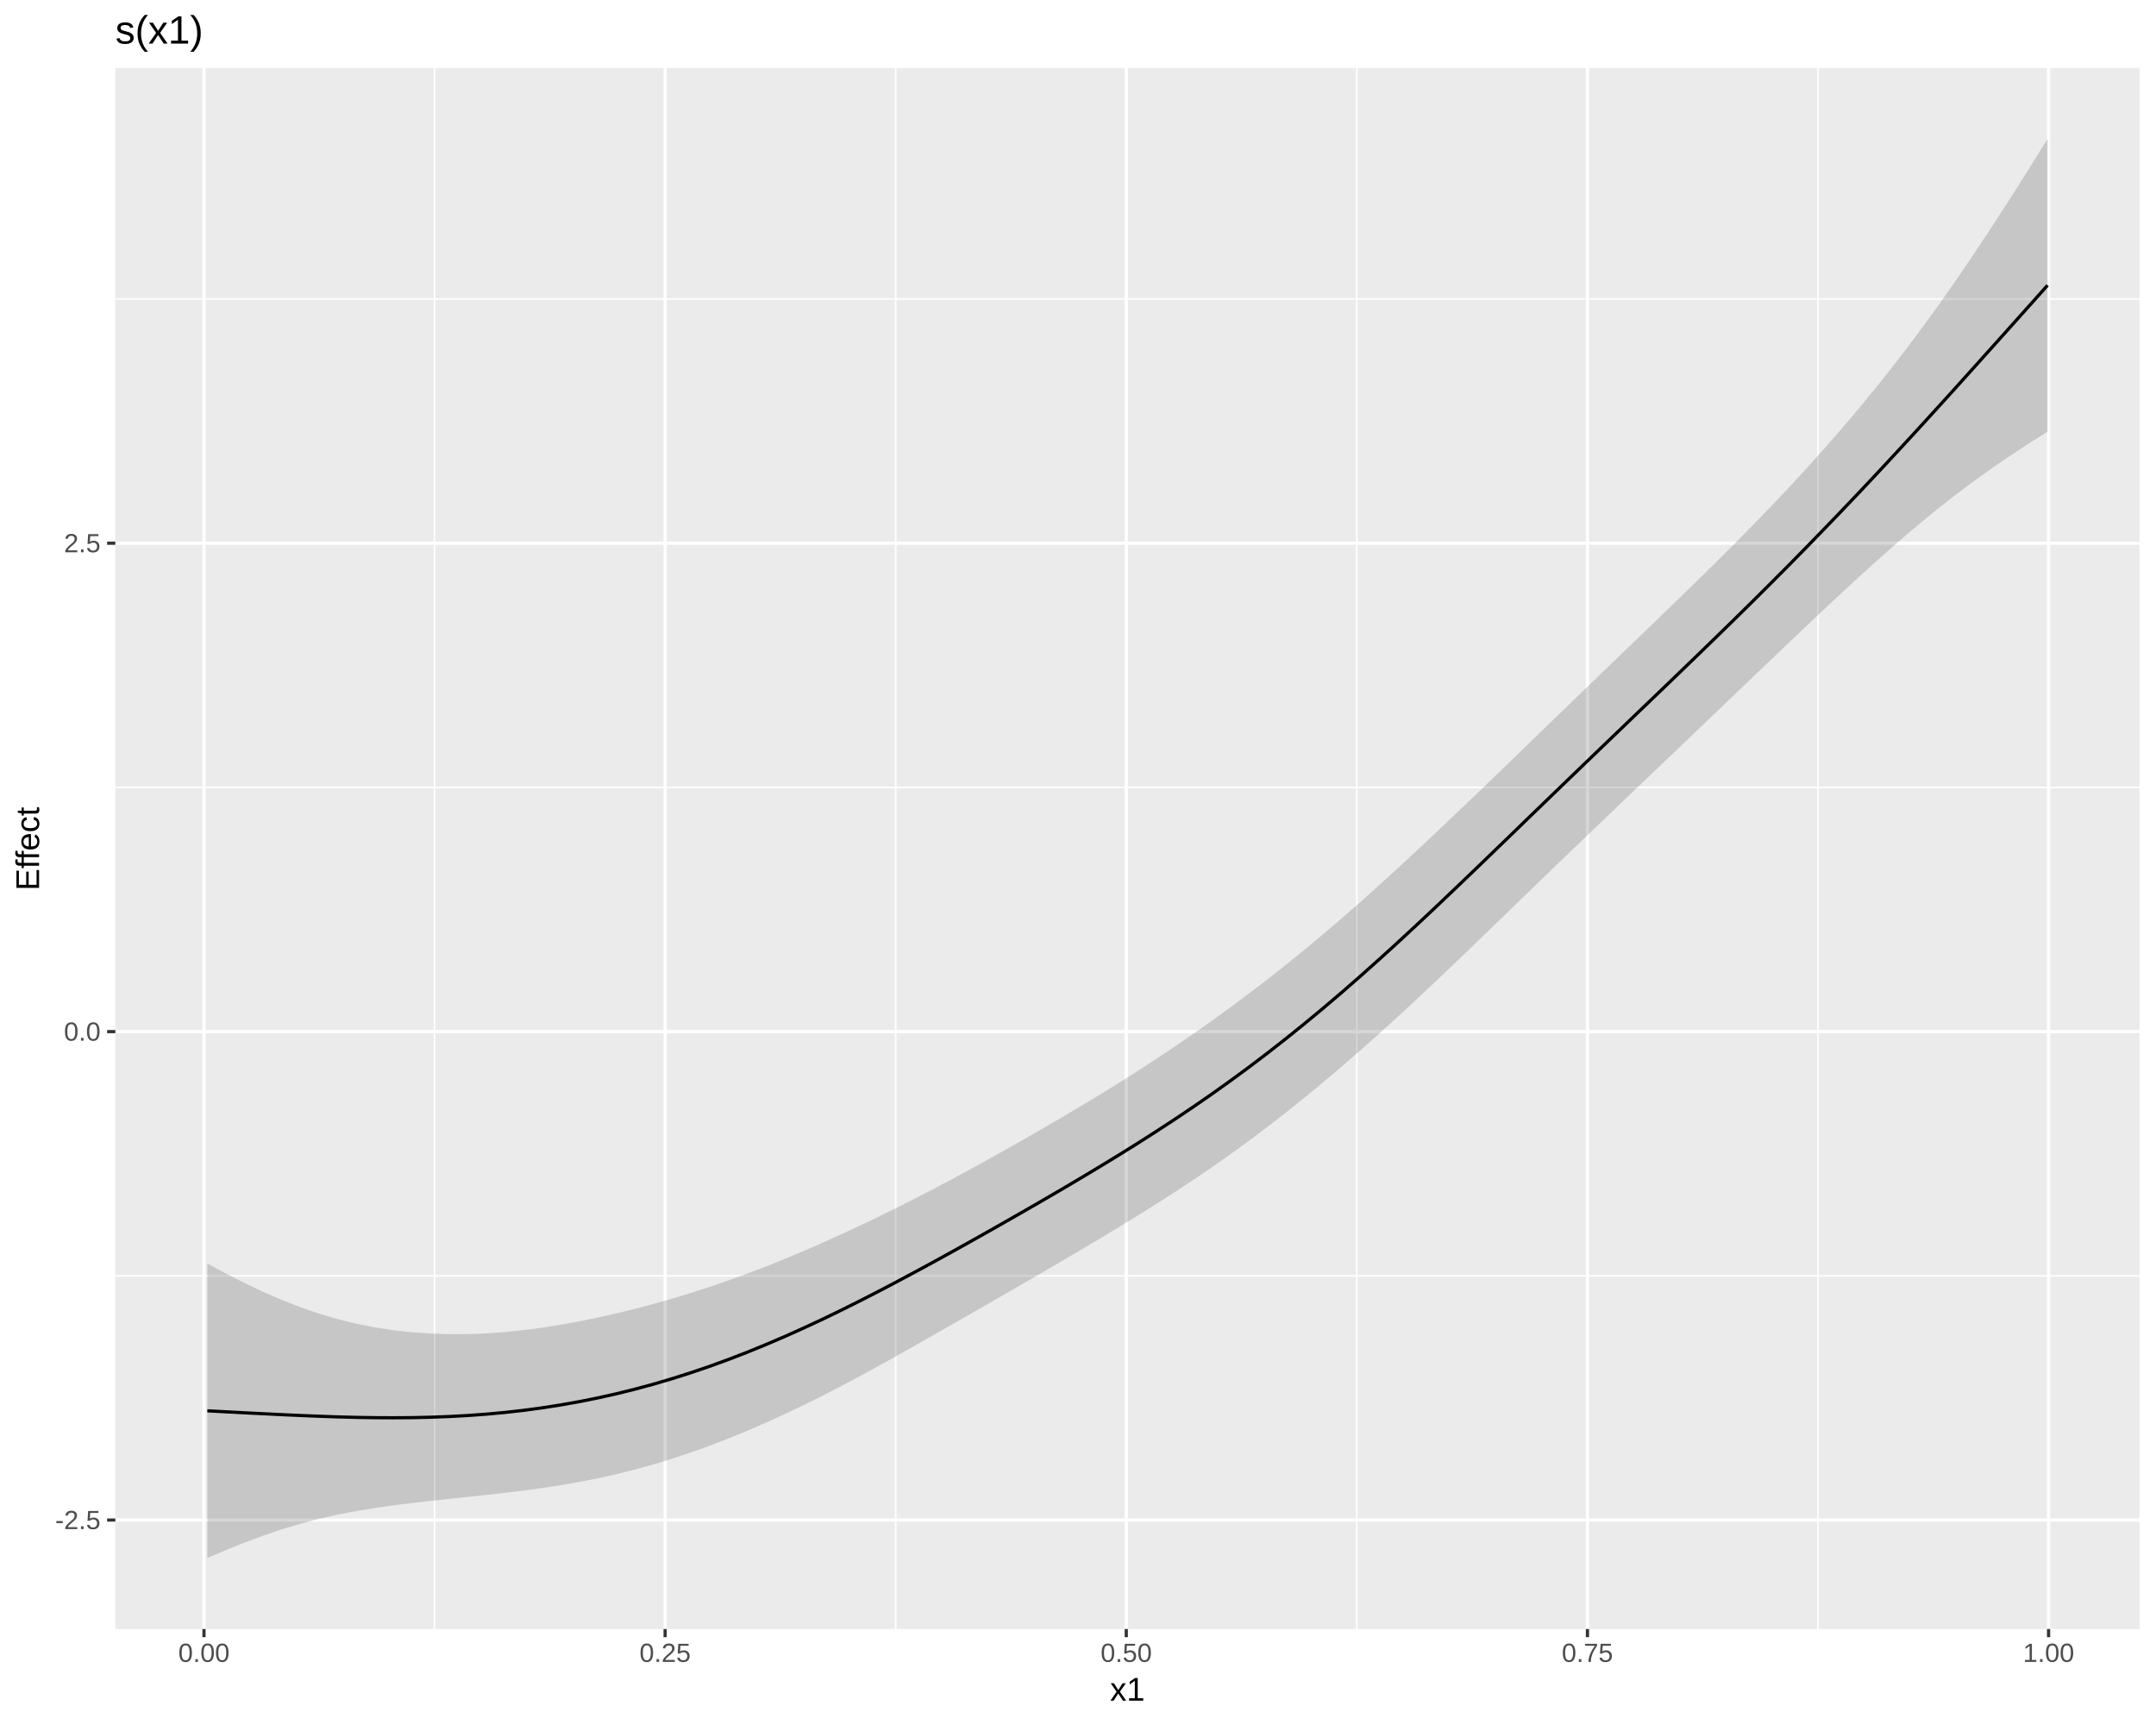
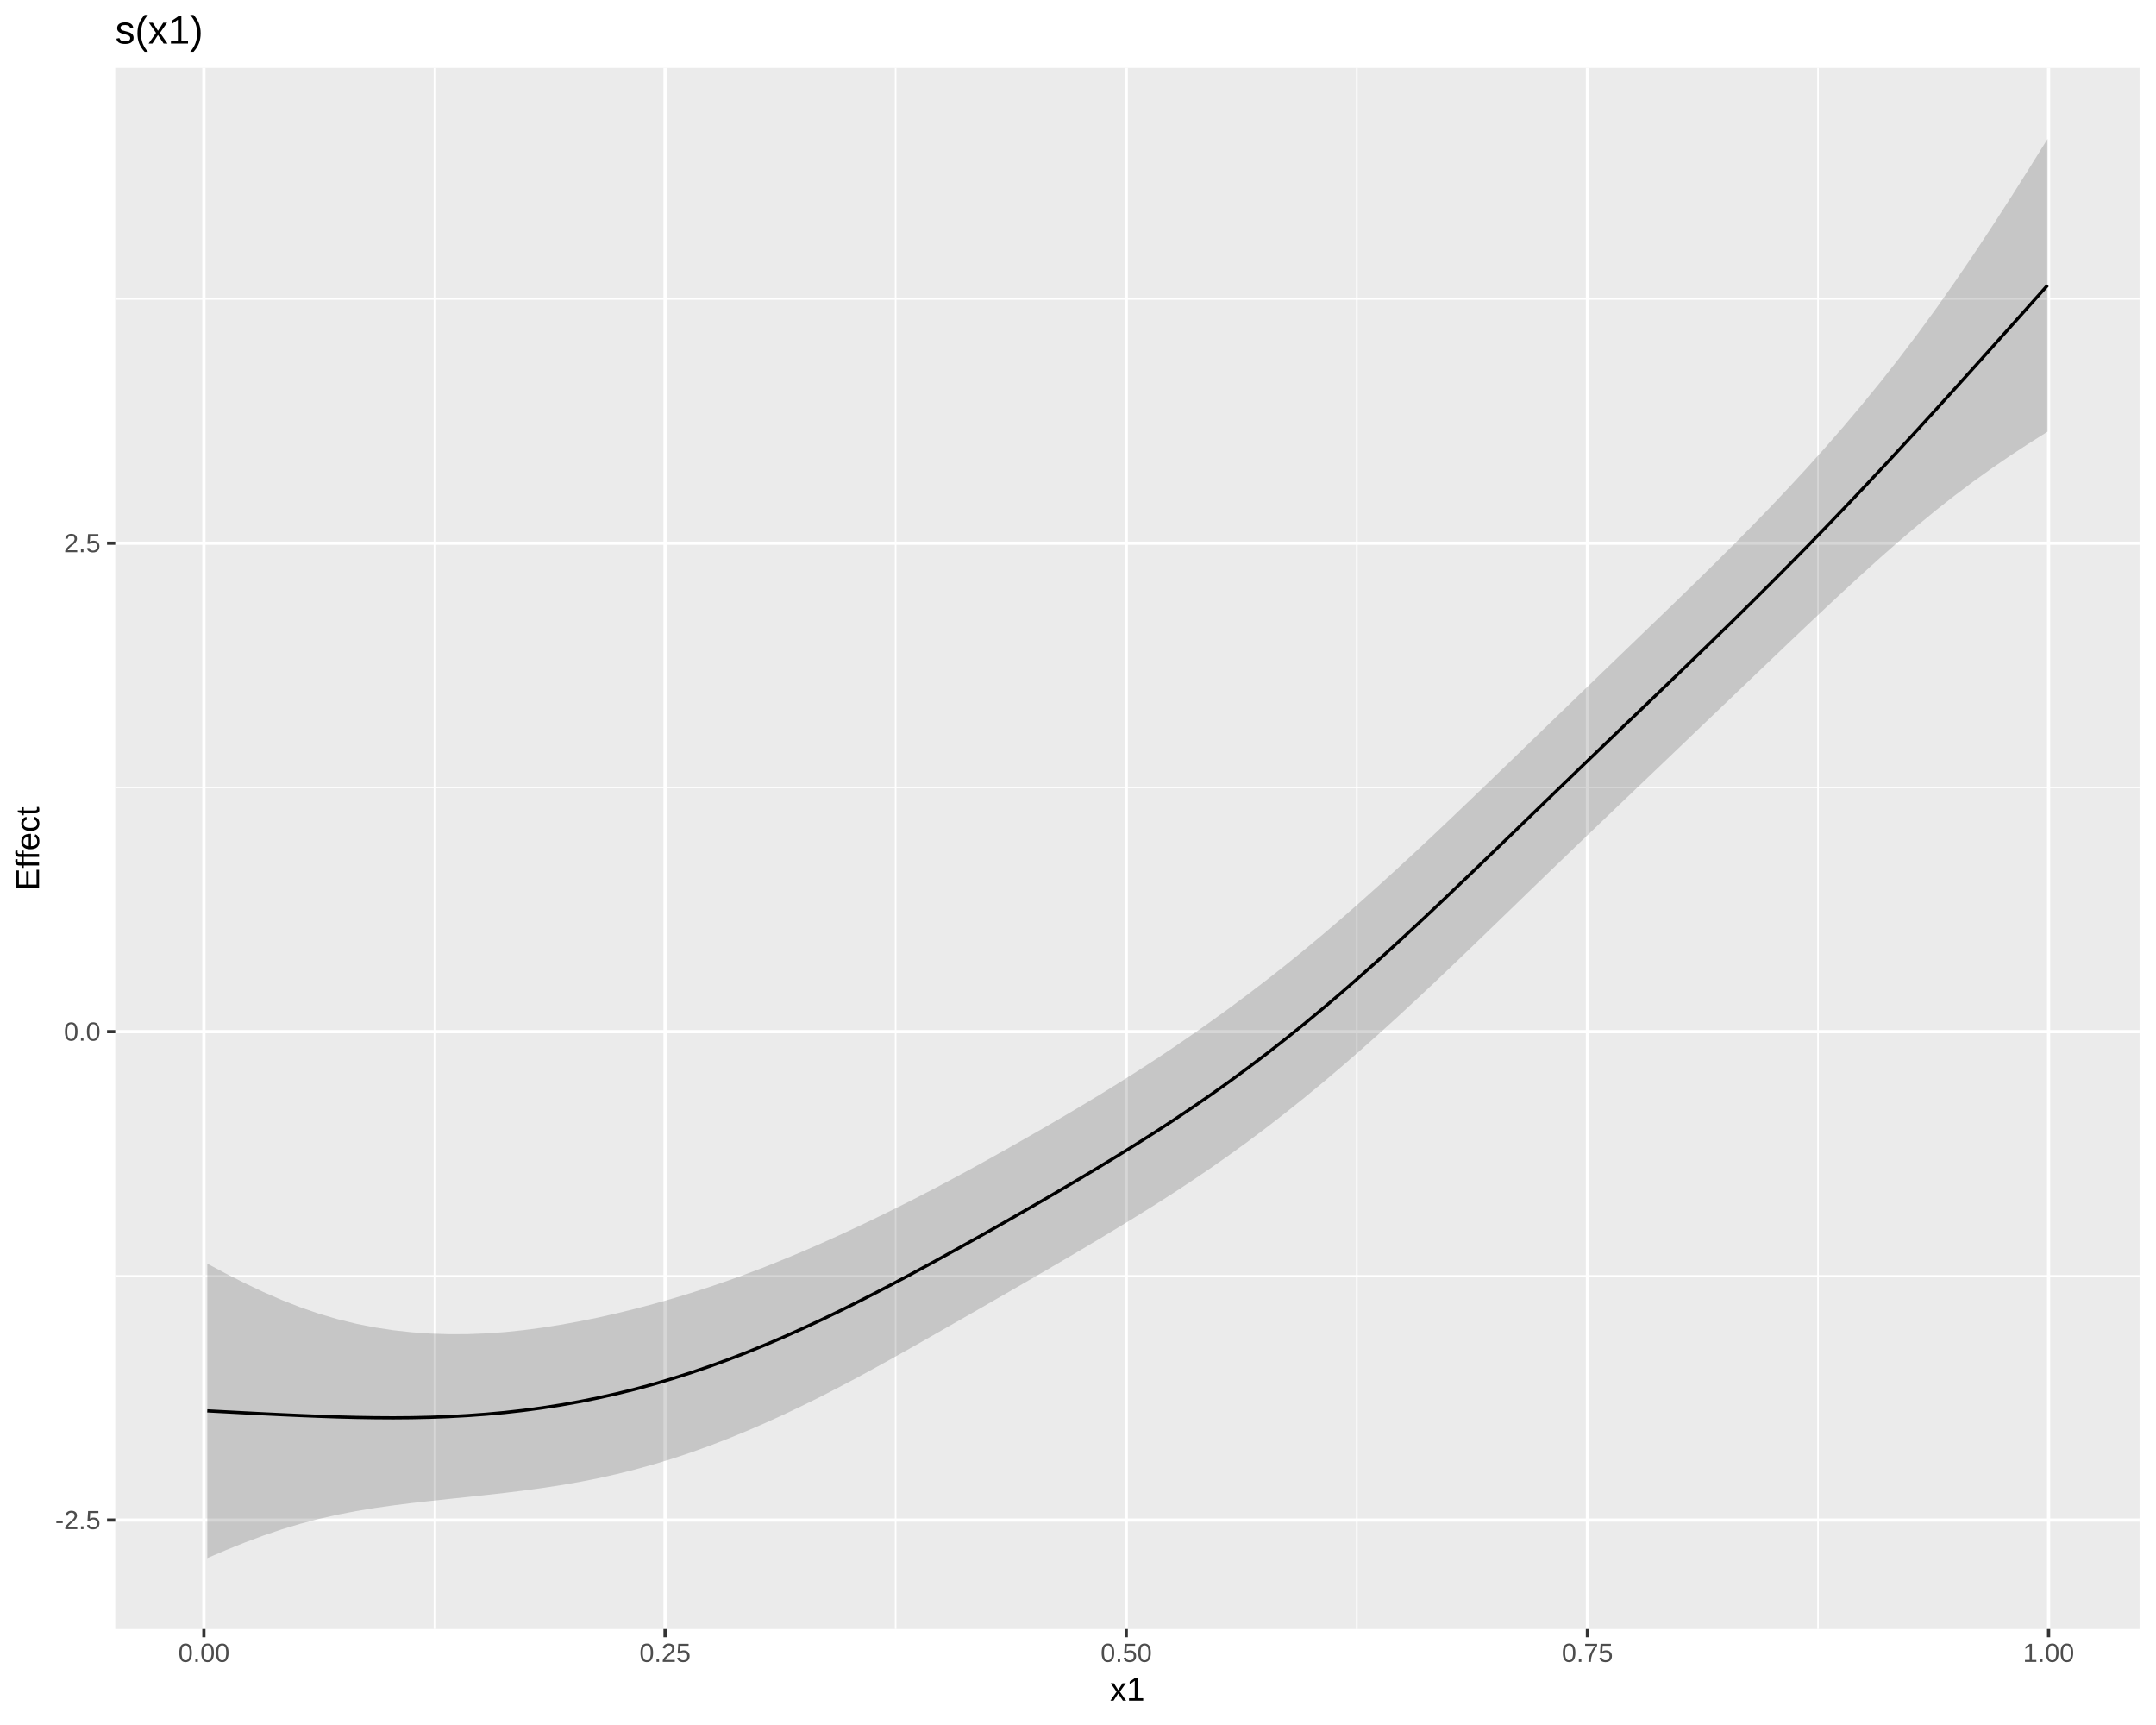
<svg xmlns="http://www.w3.org/2000/svg" viewBox="0 0 720.00 576.00">
  <defs>
    <style type="text/css">
-     line, polyline, path, rect, circle {
+     line, polyline, polygon, path, rect, circle {
      fill: none;
      stroke: #000000;
      stroke-linecap: round;
      stroke-linejoin: round;
      stroke-miterlimit: 10.00;
    }
  </style>
  </defs>
  <rect width="100%" height="100%" style="stroke: none; fill: #FFFFFF;" />
  <rect x="0.00" y="0.00" width="720.00" height="576.00" style="stroke-width: 1.07; stroke: #FFFFFF; fill: #FFFFFF;" />
  <defs>
-     <clipPath id="cpMzguNTIyMnw3MTQuNTIxfDU0My45NDd8MjIuNjgwMw==">
-       <rect x="38.52" y="22.68" width="676.00" height="521.27" />
+     <clipPath id="cpMzguNDl8NzE0LjUyfDU0My45NnwyMi42OA==">
+       <rect x="38.49" y="22.68" width="676.03" height="521.28" />
    </clipPath>
  </defs>
-   <rect x="38.52" y="22.68" width="676.00" height="521.27" style="stroke-width: 1.07; stroke: none; fill: #EBEBEB;" clip-path="url(#cpMzguNTIyMnw3MTQuNTIxfDU0My45NDd8MjIuNjgwMw==)" />
-   <polyline points="38.52,426.02 714.52,426.02 " style="stroke-width: 0.53; stroke: #FFFFFF; stroke-linecap: butt;" clip-path="url(#cpMzguNTIyMnw3MTQuNTIxfDU0My45NDd8MjIuNjgwMw==)" />
-   <polyline points="38.52,262.92 714.52,262.92 " style="stroke-width: 0.53; stroke: #FFFFFF; stroke-linecap: butt;" clip-path="url(#cpMzguNTIyMnw3MTQuNTIxfDU0My45NDd8MjIuNjgwMw==)" />
-   <polyline points="38.52,99.83 714.52,99.83 " style="stroke-width: 0.53; stroke: #FFFFFF; stroke-linecap: butt;" clip-path="url(#cpMzguNTIyMnw3MTQuNTIxfDU0My45NDd8MjIuNjgwMw==)" />
-   <polyline points="145.12,543.95 145.12,22.68 " style="stroke-width: 0.53; stroke: #FFFFFF; stroke-linecap: butt;" clip-path="url(#cpMzguNTIyMnw3MTQuNTIxfDU0My45NDd8MjIuNjgwMw==)" />
-   <polyline points="299.12,543.95 299.12,22.68 " style="stroke-width: 0.53; stroke: #FFFFFF; stroke-linecap: butt;" clip-path="url(#cpMzguNTIyMnw3MTQuNTIxfDU0My45NDd8MjIuNjgwMw==)" />
-   <polyline points="453.12,543.95 453.12,22.68 " style="stroke-width: 0.53; stroke: #FFFFFF; stroke-linecap: butt;" clip-path="url(#cpMzguNTIyMnw3MTQuNTIxfDU0My45NDd8MjIuNjgwMw==)" />
-   <polyline points="607.13,543.95 607.13,22.68 " style="stroke-width: 0.53; stroke: #FFFFFF; stroke-linecap: butt;" clip-path="url(#cpMzguNTIyMnw3MTQuNTIxfDU0My45NDd8MjIuNjgwMw==)" />
-   <polyline points="38.52,507.56 714.52,507.56 " style="stroke-width: 1.07; stroke: #FFFFFF; stroke-linecap: butt;" clip-path="url(#cpMzguNTIyMnw3MTQuNTIxfDU0My45NDd8MjIuNjgwMw==)" />
-   <polyline points="38.52,344.47 714.52,344.47 " style="stroke-width: 1.07; stroke: #FFFFFF; stroke-linecap: butt;" clip-path="url(#cpMzguNTIyMnw3MTQuNTIxfDU0My45NDd8MjIuNjgwMw==)" />
-   <polyline points="38.52,181.38 714.52,181.38 " style="stroke-width: 1.07; stroke: #FFFFFF; stroke-linecap: butt;" clip-path="url(#cpMzguNTIyMnw3MTQuNTIxfDU0My45NDd8MjIuNjgwMw==)" />
-   <polyline points="68.12,543.95 68.12,22.68 " style="stroke-width: 1.07; stroke: #FFFFFF; stroke-linecap: butt;" clip-path="url(#cpMzguNTIyMnw3MTQuNTIxfDU0My45NDd8MjIuNjgwMw==)" />
-   <polyline points="222.12,543.95 222.12,22.68 " style="stroke-width: 1.07; stroke: #FFFFFF; stroke-linecap: butt;" clip-path="url(#cpMzguNTIyMnw3MTQuNTIxfDU0My45NDd8MjIuNjgwMw==)" />
-   <polyline points="376.12,543.95 376.12,22.68 " style="stroke-width: 1.07; stroke: #FFFFFF; stroke-linecap: butt;" clip-path="url(#cpMzguNTIyMnw3MTQuNTIxfDU0My45NDd8MjIuNjgwMw==)" />
-   <polyline points="530.13,543.95 530.13,22.68 " style="stroke-width: 1.07; stroke: #FFFFFF; stroke-linecap: butt;" clip-path="url(#cpMzguNTIyMnw3MTQuNTIxfDU0My45NDd8MjIuNjgwMw==)" />
-   <polyline points="684.13,543.95 684.13,22.68 " style="stroke-width: 1.07; stroke: #FFFFFF; stroke-linecap: butt;" clip-path="url(#cpMzguNTIyMnw3MTQuNTIxfDU0My45NDd8MjIuNjgwMw==)" />
-   <polyline points="69.25,421.93 75.46,425.25 81.66,428.40 87.87,431.35 94.08,434.06 100.29,436.49 106.49,438.63 112.70,440.47 118.91,441.99 125.12,443.22 131.32,444.17 137.53,444.85 143.74,445.29 149.95,445.49 156.15,445.47 162.36,445.23 168.57,444.79 174.78,444.15 180.98,443.34 187.19,442.35 193.40,441.22 199.61,439.96 205.81,438.56 212.02,437.04 218.23,435.40 224.44,433.64 230.64,431.76 236.85,429.76 243.06,427.63 249.27,425.39 255.47,423.02 261.68,420.54 267.89,417.94 274.10,415.24 280.30,412.44 286.51,409.56 292.72,406.60 298.93,403.55 305.13,400.43 311.34,397.22 317.55,393.94 323.76,390.58 329.97,387.16 336.17,383.69 342.38,380.18 348.59,376.61 354.80,372.99 361.00,369.32 367.21,365.57 373.42,361.74 379.63,357.81 385.83,353.78 392.04,349.64 398.25,345.39 404.46,341.02 410.66,336.53 416.87,331.92 423.08,327.17 429.29,322.28 435.49,317.25 441.70,312.09 447.91,306.78 454.12,301.35 460.32,295.80 466.53,290.14 472.74,284.39 478.95,278.57 485.15,272.69 491.36,266.76 497.57,260.80 503.78,254.81 509.98,248.80 516.19,242.79 522.40,236.78 528.61,230.78 534.81,224.79 541.02,218.80 547.23,212.83 553.44,206.85 559.64,200.85 565.85,194.82 572.06,188.72 578.27,182.55 584.47,176.28 590.68,169.89 596.89,163.34 603.10,156.62 609.30,149.72 615.51,142.60 621.72,135.24 627.93,127.63 634.13,119.74 640.34,111.55 646.55,103.05 652.76,94.24 658.96,85.14 665.17,75.76 671.38,66.15 677.59,56.34 683.79,46.37 683.79,144.14 677.59,148.05 671.38,152.12 665.17,156.37 658.96,160.81 652.76,165.47 646.55,170.36 640.34,175.46 634.13,180.75 627.93,186.21 621.72,191.81 615.51,197.53 609.30,203.32 603.10,209.18 596.89,215.08 590.68,221.00 584.47,226.93 578.27,232.87 572.06,238.81 565.85,244.75 559.64,250.68 553.44,256.61 547.23,262.54 541.02,268.47 534.81,274.41 528.61,280.36 522.40,286.32 516.19,292.30 509.98,298.30 503.78,304.31 497.57,310.32 491.36,316.31 485.15,322.27 478.95,328.17 472.74,334.00 466.53,339.73 460.32,345.36 454.12,350.88 447.91,356.27 441.70,361.52 435.49,366.64 429.29,371.60 423.08,376.41 416.87,381.08 410.66,385.58 404.46,389.94 398.25,394.15 392.04,398.24 385.83,402.21 379.63,406.08 373.42,409.88 367.21,413.63 361.00,417.32 354.80,420.98 348.59,424.60 342.38,428.21 336.17,431.79 329.97,435.36 323.76,438.92 317.55,442.47 311.34,446.01 305.13,449.54 298.93,453.04 292.72,456.48 286.51,459.86 280.30,463.15 274.10,466.34 267.89,469.41 261.68,472.36 255.47,475.18 249.27,477.87 243.06,480.41 236.85,482.80 230.64,485.03 224.44,487.09 218.23,488.98 212.02,490.70 205.81,492.25 199.61,493.63 193.40,494.85 187.19,495.93 180.98,496.88 174.78,497.72 168.57,498.49 162.36,499.19 156.15,499.85 149.95,500.51 143.74,501.18 137.53,501.88 131.32,502.66 125.12,503.54 118.91,504.57 112.70,505.77 106.49,507.17 100.29,508.81 94.08,510.68 87.87,512.78 81.66,515.09 75.46,517.59 69.25,520.25 " style="stroke-width: 1.07; stroke: none; fill: #333333; fill-opacity: 0.20;" clip-path="url(#cpMzguNTIyMnw3MTQuNTIxfDU0My45NDd8MjIuNjgwMw==)" />
-   <polyline points="69.25,471.09 75.46,471.42 81.66,471.75 87.87,472.06 94.08,472.37 100.29,472.65 106.49,472.90 112.70,473.12 118.91,473.28 125.12,473.38 131.32,473.41 137.53,473.37 143.74,473.23 149.95,473.00 156.15,472.66 162.36,472.21 168.57,471.64 174.78,470.94 180.98,470.11 187.19,469.14 193.40,468.04 199.61,466.79 205.81,465.40 212.02,463.87 218.23,462.19 224.44,460.36 230.64,458.39 236.85,456.28 243.06,454.02 249.27,451.63 255.47,449.10 261.68,446.45 267.89,443.67 274.10,440.79 280.30,437.80 286.51,434.71 292.72,431.54 298.93,428.29 305.13,424.98 311.34,421.62 317.55,418.20 323.76,414.75 329.97,411.26 336.17,407.74 342.38,404.19 348.59,400.61 354.80,396.99 361.00,393.32 367.21,389.60 373.42,385.81 379.63,381.95 385.83,377.99 392.04,373.94 398.25,369.77 404.46,365.48 410.66,361.06 416.87,356.50 423.08,351.79 429.29,346.94 435.49,341.94 441.70,336.80 447.91,331.53 454.12,326.11 460.32,320.58 466.53,314.94 472.74,309.19 478.95,303.37 485.15,297.48 491.36,291.54 497.57,285.56 503.78,279.56 509.98,273.55 516.19,267.55 522.40,261.55 528.61,255.57 534.81,249.60 541.02,243.64 547.23,237.68 553.44,231.73 559.64,225.77 565.85,219.78 572.06,213.77 578.27,207.71 584.47,201.61 590.68,195.44 596.89,189.21 603.10,182.90 609.30,176.52 615.51,170.06 621.72,163.53 627.93,156.92 634.13,150.24 640.34,143.50 646.55,136.70 652.76,129.86 658.96,122.97 665.17,116.06 671.38,109.14 677.59,102.20 683.79,95.26 " style="stroke-width: 1.07; stroke-linecap: butt;" clip-path="url(#cpMzguNTIyMnw3MTQuNTIxfDU0My45NDd8MjIuNjgwMw==)" />
+   <rect x="38.49" y="22.68" width="676.03" height="521.28" style="stroke-width: 1.07; stroke: none; fill: #EBEBEB;" clip-path="url(#cpMzguNDl8NzE0LjUyfDU0My45NnwyMi42OA==)" />
+   <polyline points="38.49,426.03 714.52,426.03 " style="stroke-width: 0.53; stroke: #FFFFFF; stroke-linecap: butt;" clip-path="url(#cpMzguNDl8NzE0LjUyfDU0My45NnwyMi42OA==)" />
+   <polyline points="38.49,262.93 714.52,262.93 " style="stroke-width: 0.53; stroke: #FFFFFF; stroke-linecap: butt;" clip-path="url(#cpMzguNDl8NzE0LjUyfDU0My45NnwyMi42OA==)" />
+   <polyline points="38.49,99.83 714.52,99.83 " style="stroke-width: 0.53; stroke: #FFFFFF; stroke-linecap: butt;" clip-path="url(#cpMzguNDl8NzE0LjUyfDU0My45NnwyMi42OA==)" />
+   <polyline points="145.10,543.96 145.10,22.68 " style="stroke-width: 0.53; stroke: #FFFFFF; stroke-linecap: butt;" clip-path="url(#cpMzguNDl8NzE0LjUyfDU0My45NnwyMi42OA==)" />
+   <polyline points="299.10,543.96 299.10,22.68 " style="stroke-width: 0.53; stroke: #FFFFFF; stroke-linecap: butt;" clip-path="url(#cpMzguNDl8NzE0LjUyfDU0My45NnwyMi42OA==)" />
+   <polyline points="453.11,543.96 453.11,22.68 " style="stroke-width: 0.53; stroke: #FFFFFF; stroke-linecap: butt;" clip-path="url(#cpMzguNDl8NzE0LjUyfDU0My45NnwyMi42OA==)" />
+   <polyline points="607.12,543.96 607.12,22.68 " style="stroke-width: 0.53; stroke: #FFFFFF; stroke-linecap: butt;" clip-path="url(#cpMzguNDl8NzE0LjUyfDU0My45NnwyMi42OA==)" />
+   <polyline points="38.49,507.57 714.52,507.57 " style="stroke-width: 1.07; stroke: #FFFFFF; stroke-linecap: butt;" clip-path="url(#cpMzguNDl8NzE0LjUyfDU0My45NnwyMi42OA==)" />
+   <polyline points="38.49,344.48 714.52,344.48 " style="stroke-width: 1.07; stroke: #FFFFFF; stroke-linecap: butt;" clip-path="url(#cpMzguNDl8NzE0LjUyfDU0My45NnwyMi42OA==)" />
+   <polyline points="38.49,181.38 714.52,181.38 " style="stroke-width: 1.07; stroke: #FFFFFF; stroke-linecap: butt;" clip-path="url(#cpMzguNDl8NzE0LjUyfDU0My45NnwyMi42OA==)" />
+   <polyline points="68.09,543.96 68.09,22.68 " style="stroke-width: 1.07; stroke: #FFFFFF; stroke-linecap: butt;" clip-path="url(#cpMzguNDl8NzE0LjUyfDU0My45NnwyMi42OA==)" />
+   <polyline points="222.10,543.96 222.10,22.68 " style="stroke-width: 1.07; stroke: #FFFFFF; stroke-linecap: butt;" clip-path="url(#cpMzguNDl8NzE0LjUyfDU0My45NnwyMi42OA==)" />
+   <polyline points="376.11,543.96 376.11,22.68 " style="stroke-width: 1.07; stroke: #FFFFFF; stroke-linecap: butt;" clip-path="url(#cpMzguNDl8NzE0LjUyfDU0My45NnwyMi42OA==)" />
+   <polyline points="530.12,543.96 530.12,22.68 " style="stroke-width: 1.07; stroke: #FFFFFF; stroke-linecap: butt;" clip-path="url(#cpMzguNDl8NzE0LjUyfDU0My45NnwyMi42OA==)" />
+   <polyline points="684.13,543.96 684.13,22.68 " style="stroke-width: 1.07; stroke: #FFFFFF; stroke-linecap: butt;" clip-path="url(#cpMzguNDl8NzE0LjUyfDU0My45NnwyMi42OA==)" />
+   <polygon points="69.22,421.94 75.43,425.26 81.64,428.41 87.85,431.36 94.05,434.07 100.26,436.50 106.47,438.64 112.68,440.47 118.88,442.00 125.09,443.23 131.30,444.18 137.51,444.86 143.72,445.30 149.92,445.50 156.13,445.48 162.34,445.24 168.55,444.80 174.75,444.16 180.96,443.34 187.17,442.36 193.38,441.23 199.59,439.97 205.79,438.57 212.00,437.05 218.21,435.41 224.42,433.65 230.62,431.77 236.83,429.77 243.04,427.64 249.25,425.40 255.46,423.03 261.66,420.54 267.87,417.95 274.08,415.25 280.29,412.45 286.49,409.57 292.70,406.61 298.91,403.56 305.12,400.43 311.33,397.23 317.53,393.94 323.74,390.59 329.95,387.17 336.16,383.70 342.36,380.18 348.57,376.62 354.78,373.00 360.99,369.32 367.20,365.58 373.40,361.74 379.61,357.82 385.82,353.79 392.03,349.65 398.23,345.40 404.44,341.03 410.65,336.54 416.86,331.92 423.07,327.17 429.27,322.29 435.48,317.26 441.69,312.09 447.90,306.79 454.10,301.35 460.31,295.80 466.52,290.14 472.73,284.40 478.94,278.58 485.14,272.70 491.35,266.77 497.56,260.80 503.77,254.81 509.97,248.80 516.18,242.79 522.39,236.79 528.60,230.78 534.81,224.79 541.01,218.81 547.22,212.83 553.43,206.85 559.64,200.85 565.84,194.82 572.05,188.73 578.26,182.56 584.47,176.28 590.68,169.89 596.88,163.34 603.09,156.63 609.30,149.72 615.51,142.60 621.71,135.24 627.92,127.63 634.13,119.74 640.34,111.54 646.55,103.05 652.75,94.24 658.96,85.13 665.17,75.76 671.38,66.15 677.58,56.34 683.79,46.37 683.79,144.14 677.58,148.05 671.38,152.12 665.17,156.37 658.96,160.81 652.75,165.48 646.55,170.36 640.34,175.46 634.13,180.75 627.92,186.21 621.71,191.82 615.51,197.53 609.30,203.33 603.09,209.18 596.88,215.08 590.68,221.00 584.47,226.94 578.26,232.88 572.05,238.81 565.84,244.75 559.64,250.69 553.43,256.62 547.22,262.55 541.01,268.48 534.81,274.41 528.60,280.36 522.39,286.33 516.18,292.31 509.97,298.31 503.77,304.32 497.56,310.32 491.35,316.31 485.14,322.27 478.94,328.17 472.73,334.00 466.52,339.74 460.31,345.37 454.10,350.89 447.90,356.27 441.69,361.53 435.48,366.64 429.27,371.61 423.07,376.42 416.86,381.08 410.65,385.59 404.44,389.95 398.23,394.16 392.03,398.25 385.82,402.22 379.61,406.09 373.40,409.89 367.20,413.63 360.99,417.33 354.78,420.99 348.57,424.61 342.36,428.22 336.16,431.80 329.95,435.37 323.74,438.93 317.53,442.48 311.33,446.02 305.12,449.55 298.91,453.05 292.70,456.49 286.49,459.87 280.29,463.16 274.08,466.35 267.87,469.42 261.66,472.37 255.46,475.19 249.25,477.88 243.04,480.42 236.83,482.81 230.62,485.04 224.42,487.10 218.21,488.99 212.00,490.71 205.79,492.26 199.59,493.64 193.38,494.87 187.17,495.94 180.96,496.89 174.75,497.74 168.55,498.50 162.34,499.20 156.13,499.87 149.92,500.52 143.72,501.19 137.51,501.89 131.30,502.67 125.09,503.55 118.88,504.58 112.68,505.78 106.47,507.19 100.26,508.82 94.05,510.69 87.85,512.79 81.64,515.11 75.43,517.61 69.22,520.27 " style="stroke-width: 1.07; stroke: none; fill: #333333; fill-opacity: 0.20;" clip-path="url(#cpMzguNDl8NzE0LjUyfDU0My45NnwyMi42OA==)" />
+   <polyline points="69.22,471.10 75.43,471.43 81.64,471.76 87.85,472.08 94.05,472.38 100.26,472.66 106.47,472.91 112.68,473.13 118.88,473.29 125.09,473.39 131.30,473.43 137.51,473.38 143.72,473.24 149.92,473.01 156.13,472.67 162.34,472.22 168.55,471.65 174.75,470.95 180.96,470.12 187.17,469.15 193.38,468.05 199.59,466.80 205.79,465.41 212.00,463.88 218.21,462.20 224.42,460.37 230.62,458.40 236.83,456.29 243.04,454.03 249.25,451.64 255.46,449.11 261.66,446.46 267.87,443.68 274.08,440.80 280.29,437.81 286.49,434.72 292.70,431.55 298.91,428.30 305.12,424.99 311.33,421.63 317.53,418.21 323.74,414.76 329.95,411.27 336.16,407.75 342.36,404.20 348.57,400.62 354.78,396.99 360.99,393.33 367.20,389.60 373.40,385.82 379.61,381.95 385.82,378.00 392.03,373.95 398.23,369.78 404.44,365.49 410.65,361.07 416.86,356.50 423.07,351.80 429.27,346.95 435.48,341.95 441.69,336.81 447.90,331.53 454.10,326.12 460.31,320.59 466.52,314.94 472.73,309.20 478.94,303.38 485.14,297.48 491.35,291.54 497.56,285.56 503.77,279.56 509.97,273.56 516.18,267.55 522.39,261.56 528.60,255.57 534.81,249.60 541.01,243.64 547.22,237.69 553.43,231.73 559.64,225.77 565.84,219.78 572.05,213.77 578.26,207.72 584.47,201.61 590.68,195.44 596.88,189.21 603.09,182.91 609.30,176.52 615.51,170.06 621.71,163.53 627.92,156.92 634.13,150.24 640.34,143.50 646.55,136.70 652.75,129.86 658.96,122.97 665.17,116.06 671.38,109.13 677.58,102.20 683.79,95.25 " style="stroke-width: 1.07; stroke-linecap: butt;" clip-path="url(#cpMzguNDl8NzE0LjUyfDU0My45NnwyMi42OA==)" />
  <defs>
-     <clipPath id="cpMHw3MjB8NTc2fDA=">
+     <clipPath id="cpMC4wMHw3MjAuMDB8NTc2LjAwfDAuMDA=">
      <rect x="0.00" y="0.00" width="720.00" height="576.00" />
    </clipPath>
  </defs>
-   <g clip-path="url(#cpMHw3MjB8NTc2fDA=)">
-     <text x="18.43" y="510.59" style="font-size: 8.80px; fill: #4D4D4D; font-family: Liberation Sans;" textLength="15.16px" lengthAdjust="spacingAndGlyphs">-2.5</text>
+   <g clip-path="url(#cpMC4wMHw3MjAuMDB8NTc2LjAwfDAuMDA=)">
+     <text x="18.42" y="510.60" style="font-size: 8.80px; fill: #4D4D4D; font-family: Liberation Sans;" textLength="15.14px" lengthAdjust="spacingAndGlyphs">-2.5</text>
  </g>
-   <g clip-path="url(#cpMHw3MjB8NTc2fDA=)">
-     <text x="21.36" y="347.50" style="font-size: 8.80px; fill: #4D4D4D; font-family: Liberation Sans;" textLength="12.23px" lengthAdjust="spacingAndGlyphs">0.0</text>
+   <g clip-path="url(#cpMC4wMHw3MjAuMDB8NTc2LjAwfDAuMDA=)">
+     <text x="21.34" y="347.50" style="font-size: 8.80px; fill: #4D4D4D; font-family: Liberation Sans;" textLength="12.22px" lengthAdjust="spacingAndGlyphs">0.0</text>
  </g>
-   <g clip-path="url(#cpMHw3MjB8NTc2fDA=)">
-     <text x="21.36" y="184.41" style="font-size: 8.80px; fill: #4D4D4D; font-family: Liberation Sans;" textLength="12.23px" lengthAdjust="spacingAndGlyphs">2.5</text>
+   <g clip-path="url(#cpMC4wMHw3MjAuMDB8NTc2LjAwfDAuMDA=)">
+     <text x="21.34" y="184.40" style="font-size: 8.80px; fill: #4D4D4D; font-family: Liberation Sans;" textLength="12.22px" lengthAdjust="spacingAndGlyphs">2.5</text>
  </g>
-   <polyline points="35.78,507.56 38.52,507.56 " style="stroke-width: 1.07; stroke: #333333; stroke-linecap: butt;" clip-path="url(#cpMHw3MjB8NTc2fDA=)" />
-   <polyline points="35.78,344.47 38.52,344.47 " style="stroke-width: 1.07; stroke: #333333; stroke-linecap: butt;" clip-path="url(#cpMHw3MjB8NTc2fDA=)" />
-   <polyline points="35.78,181.38 38.52,181.38 " style="stroke-width: 1.07; stroke: #333333; stroke-linecap: butt;" clip-path="url(#cpMHw3MjB8NTc2fDA=)" />
-   <polyline points="68.12,546.69 68.12,543.95 " style="stroke-width: 1.07; stroke: #333333; stroke-linecap: butt;" clip-path="url(#cpMHw3MjB8NTc2fDA=)" />
-   <polyline points="222.12,546.69 222.12,543.95 " style="stroke-width: 1.07; stroke: #333333; stroke-linecap: butt;" clip-path="url(#cpMHw3MjB8NTc2fDA=)" />
-   <polyline points="376.12,546.69 376.12,543.95 " style="stroke-width: 1.07; stroke: #333333; stroke-linecap: butt;" clip-path="url(#cpMHw3MjB8NTc2fDA=)" />
-   <polyline points="530.13,546.69 530.13,543.95 " style="stroke-width: 1.07; stroke: #333333; stroke-linecap: butt;" clip-path="url(#cpMHw3MjB8NTc2fDA=)" />
-   <polyline points="684.13,546.69 684.13,543.95 " style="stroke-width: 1.07; stroke: #333333; stroke-linecap: butt;" clip-path="url(#cpMHw3MjB8NTc2fDA=)" />
-   <g clip-path="url(#cpMHw3MjB8NTc2fDA=)">
-     <text x="59.55" y="554.93" style="font-size: 8.80px; fill: #4D4D4D; font-family: Liberation Sans;" textLength="17.13px" lengthAdjust="spacingAndGlyphs">0.00</text>
+   <polyline points="35.75,507.57 38.49,507.57 " style="stroke-width: 1.07; stroke: #333333; stroke-linecap: butt;" clip-path="url(#cpMC4wMHw3MjAuMDB8NTc2LjAwfDAuMDA=)" />
+   <polyline points="35.75,344.48 38.49,344.48 " style="stroke-width: 1.07; stroke: #333333; stroke-linecap: butt;" clip-path="url(#cpMC4wMHw3MjAuMDB8NTc2LjAwfDAuMDA=)" />
+   <polyline points="35.75,181.38 38.49,181.38 " style="stroke-width: 1.07; stroke: #333333; stroke-linecap: butt;" clip-path="url(#cpMC4wMHw3MjAuMDB8NTc2LjAwfDAuMDA=)" />
+   <polyline points="68.09,546.70 68.09,543.96 " style="stroke-width: 1.07; stroke: #333333; stroke-linecap: butt;" clip-path="url(#cpMC4wMHw3MjAuMDB8NTc2LjAwfDAuMDA=)" />
+   <polyline points="222.10,546.70 222.10,543.96 " style="stroke-width: 1.07; stroke: #333333; stroke-linecap: butt;" clip-path="url(#cpMC4wMHw3MjAuMDB8NTc2LjAwfDAuMDA=)" />
+   <polyline points="376.11,546.70 376.11,543.96 " style="stroke-width: 1.07; stroke: #333333; stroke-linecap: butt;" clip-path="url(#cpMC4wMHw3MjAuMDB8NTc2LjAwfDAuMDA=)" />
+   <polyline points="530.12,546.70 530.12,543.96 " style="stroke-width: 1.07; stroke: #333333; stroke-linecap: butt;" clip-path="url(#cpMC4wMHw3MjAuMDB8NTc2LjAwfDAuMDA=)" />
+   <polyline points="684.13,546.70 684.13,543.96 " style="stroke-width: 1.07; stroke: #333333; stroke-linecap: butt;" clip-path="url(#cpMC4wMHw3MjAuMDB8NTc2LjAwfDAuMDA=)" />
+   <g clip-path="url(#cpMC4wMHw3MjAuMDB8NTc2LjAwfDAuMDA=)">
+     <text x="59.54" y="554.94" style="font-size: 8.80px; fill: #4D4D4D; font-family: Liberation Sans;" textLength="17.11px" lengthAdjust="spacingAndGlyphs">0.00</text>
  </g>
-   <g clip-path="url(#cpMHw3MjB8NTc2fDA=)">
-     <text x="213.56" y="554.93" style="font-size: 8.80px; fill: #4D4D4D; font-family: Liberation Sans;" textLength="17.13px" lengthAdjust="spacingAndGlyphs">0.25</text>
+   <g clip-path="url(#cpMC4wMHw3MjAuMDB8NTc2LjAwfDAuMDA=)">
+     <text x="213.55" y="554.94" style="font-size: 8.80px; fill: #4D4D4D; font-family: Liberation Sans;" textLength="17.11px" lengthAdjust="spacingAndGlyphs">0.25</text>
  </g>
-   <g clip-path="url(#cpMHw3MjB8NTc2fDA=)">
-     <text x="367.56" y="554.93" style="font-size: 8.80px; fill: #4D4D4D; font-family: Liberation Sans;" textLength="17.13px" lengthAdjust="spacingAndGlyphs">0.50</text>
+   <g clip-path="url(#cpMC4wMHw3MjAuMDB8NTc2LjAwfDAuMDA=)">
+     <text x="367.55" y="554.94" style="font-size: 8.80px; fill: #4D4D4D; font-family: Liberation Sans;" textLength="17.11px" lengthAdjust="spacingAndGlyphs">0.50</text>
  </g>
-   <g clip-path="url(#cpMHw3MjB8NTc2fDA=)">
-     <text x="521.56" y="554.93" style="font-size: 8.80px; fill: #4D4D4D; font-family: Liberation Sans;" textLength="17.13px" lengthAdjust="spacingAndGlyphs">0.75</text>
+   <g clip-path="url(#cpMC4wMHw3MjAuMDB8NTc2LjAwfDAuMDA=)">
+     <text x="521.56" y="554.94" style="font-size: 8.80px; fill: #4D4D4D; font-family: Liberation Sans;" textLength="17.11px" lengthAdjust="spacingAndGlyphs">0.75</text>
  </g>
-   <g clip-path="url(#cpMHw3MjB8NTc2fDA=)">
-     <text x="675.57" y="554.93" style="font-size: 8.80px; fill: #4D4D4D; font-family: Liberation Sans;" textLength="17.13px" lengthAdjust="spacingAndGlyphs">1.00</text>
+   <g clip-path="url(#cpMC4wMHw3MjAuMDB8NTc2LjAwfDAuMDA=)">
+     <text x="675.57" y="554.94" style="font-size: 8.80px; fill: #4D4D4D; font-family: Liberation Sans;" textLength="17.11px" lengthAdjust="spacingAndGlyphs">1.00</text>
  </g>
-   <g clip-path="url(#cpMHw3MjB8NTc2fDA=)">
-     <text x="370.71" y="567.88" style="font-size: 11.00px; font-family: Liberation Sans;" textLength="11.62px" lengthAdjust="spacingAndGlyphs">x1</text>
+   <g clip-path="url(#cpMC4wMHw3MjAuMDB8NTc2LjAwfDAuMDA=)">
+     <text x="370.69" y="567.88" style="font-size: 11.00px; font-family: Liberation Sans;" textLength="11.62px" lengthAdjust="spacingAndGlyphs">x1</text>
  </g>
-   <g clip-path="url(#cpMHw3MjB8NTc2fDA=)">
-     <text transform="translate(13.05,297.38) rotate(-90)" style="font-size: 11.00px; font-family: Liberation Sans;" textLength="28.12px" lengthAdjust="spacingAndGlyphs">Effect</text>
+   <g clip-path="url(#cpMC4wMHw3MjAuMDB8NTc2LjAwfDAuMDA=)">
+     <text transform="translate(13.04,297.30) rotate(-90)" style="font-size: 11.00px; font-family: Liberation Sans;" textLength="27.95px" lengthAdjust="spacingAndGlyphs">Effect</text>
  </g>
-   <g clip-path="url(#cpMHw3MjB8NTc2fDA=)">
-     <text x="38.52" y="14.56" style="font-size: 13.20px; font-family: Liberation Sans;" textLength="29.33px" lengthAdjust="spacingAndGlyphs">s(x1)</text>
+   <g clip-path="url(#cpMC4wMHw3MjAuMDB8NTc2LjAwfDAuMDA=)">
+     <text x="38.49" y="14.56" style="font-size: 13.20px; font-family: Liberation Sans;" textLength="29.30px" lengthAdjust="spacingAndGlyphs">s(x1)</text>
  </g>
</svg>
